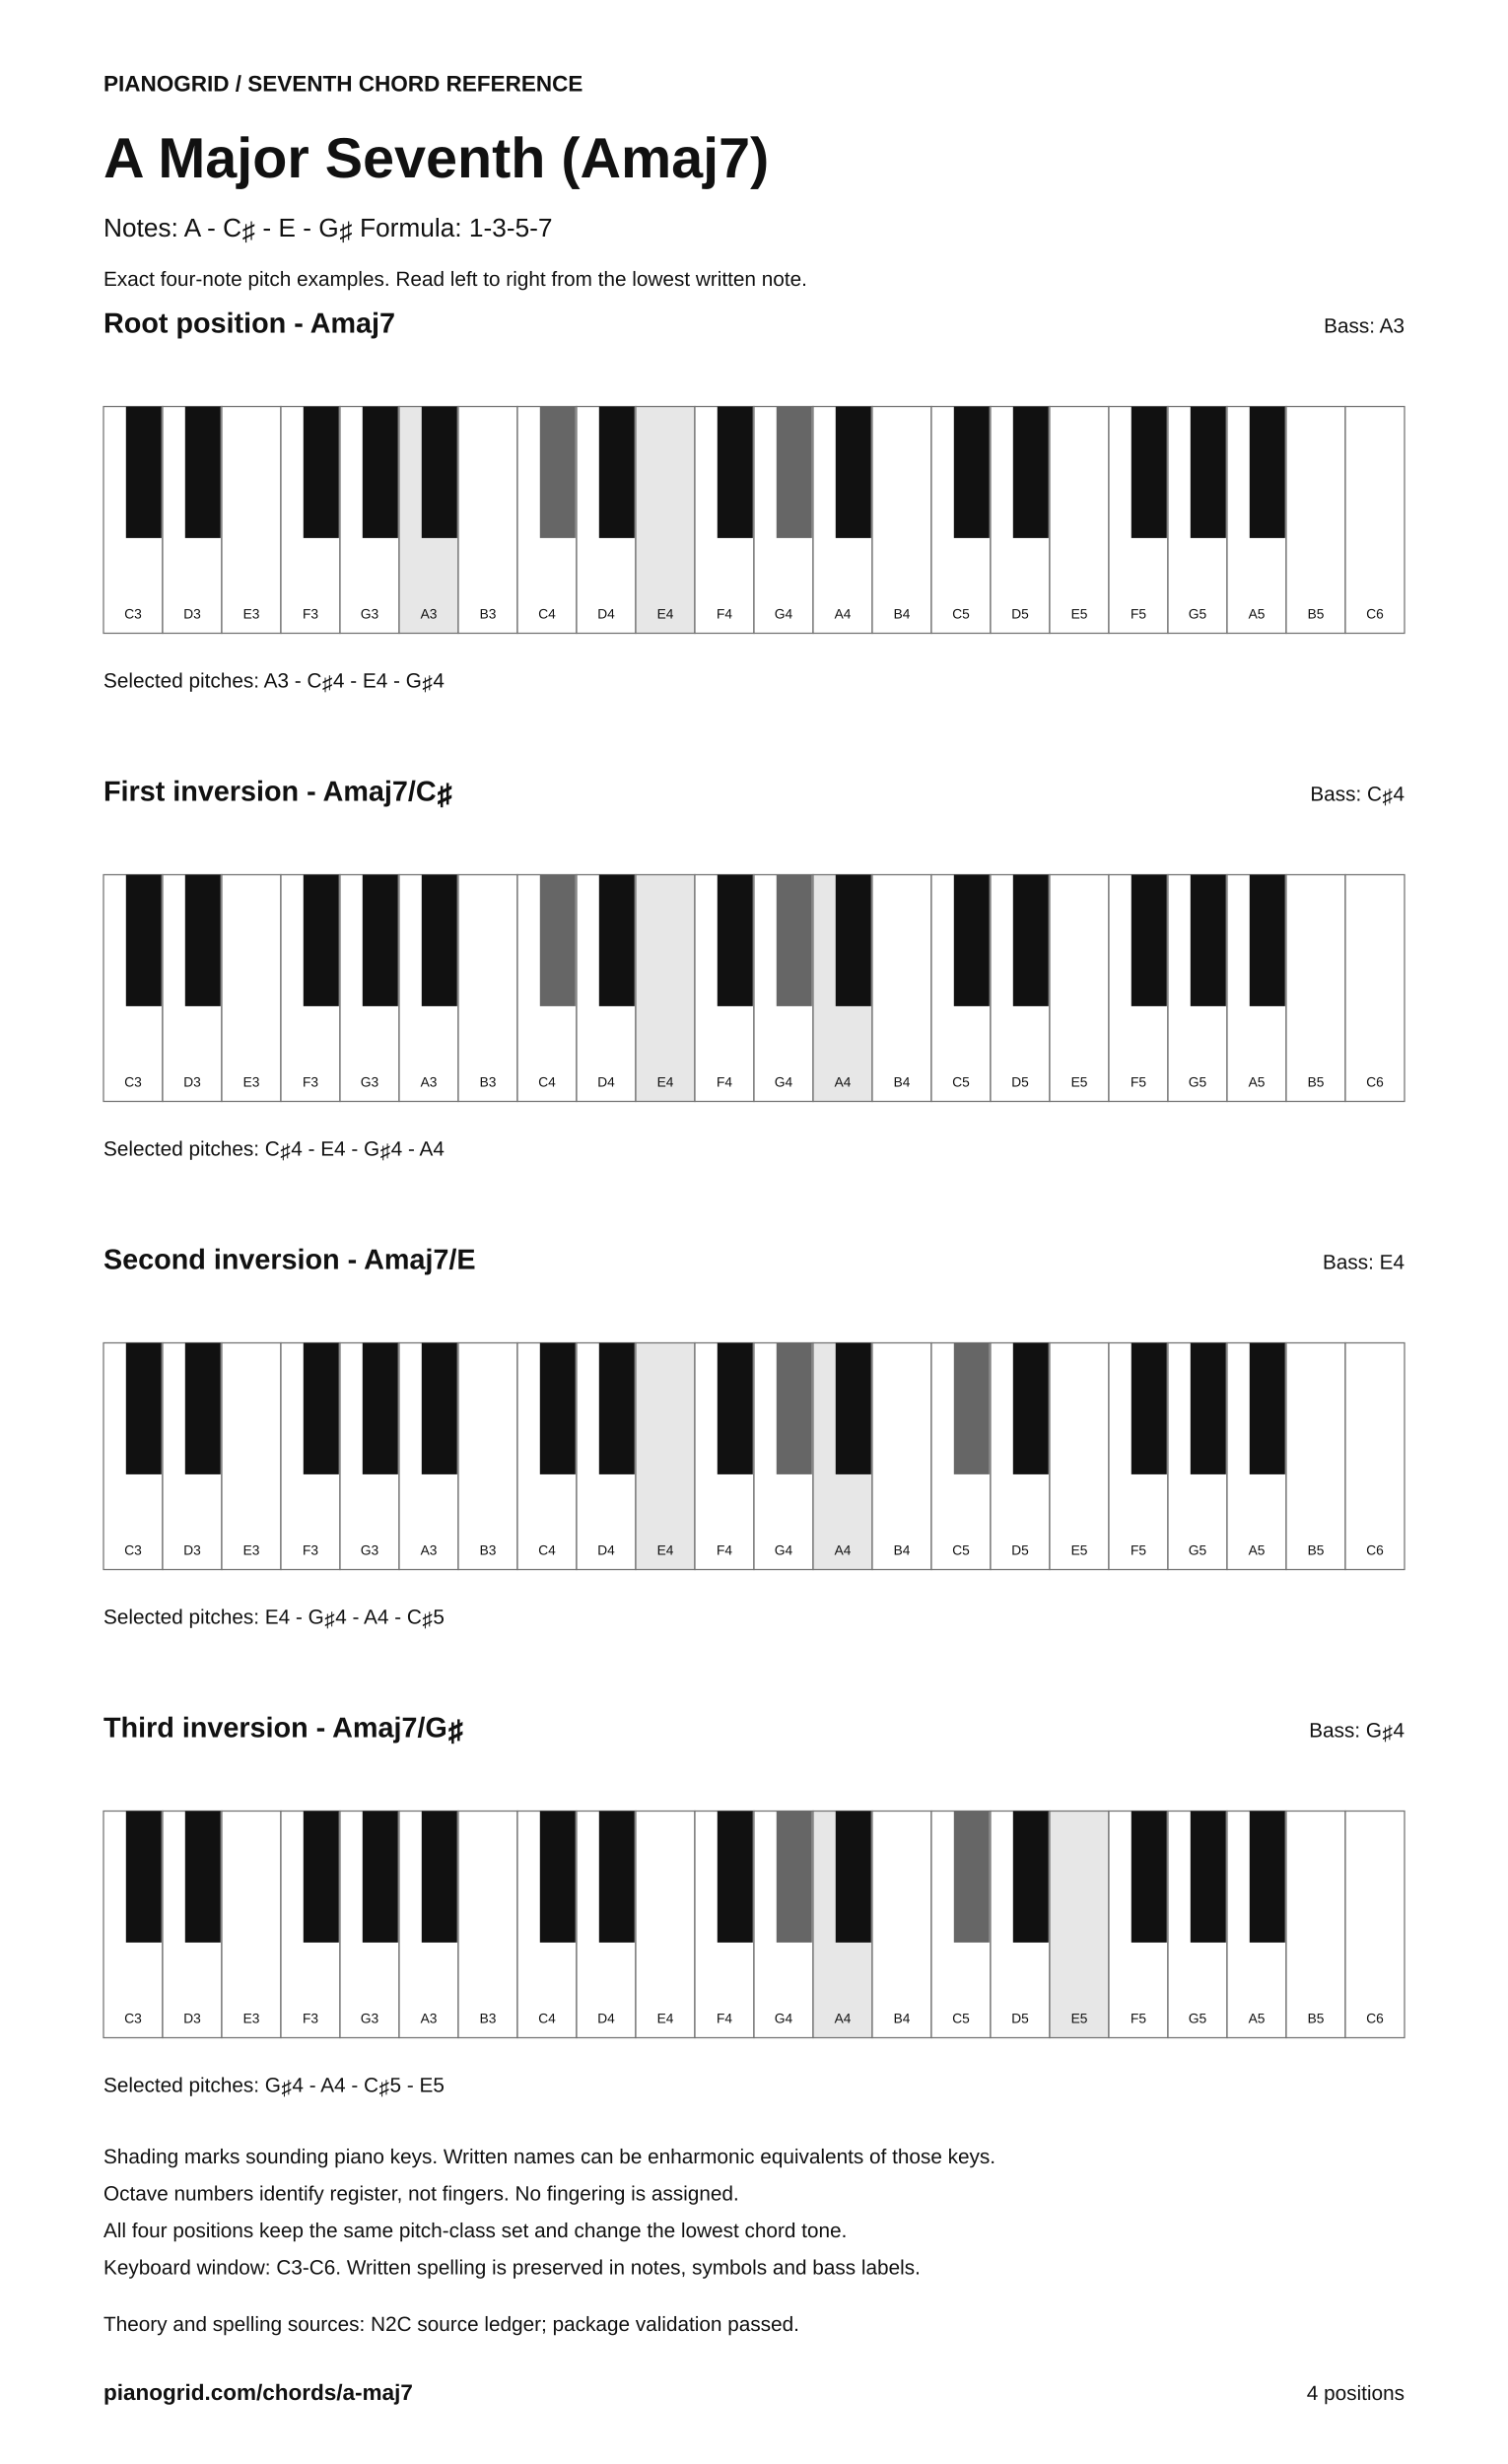
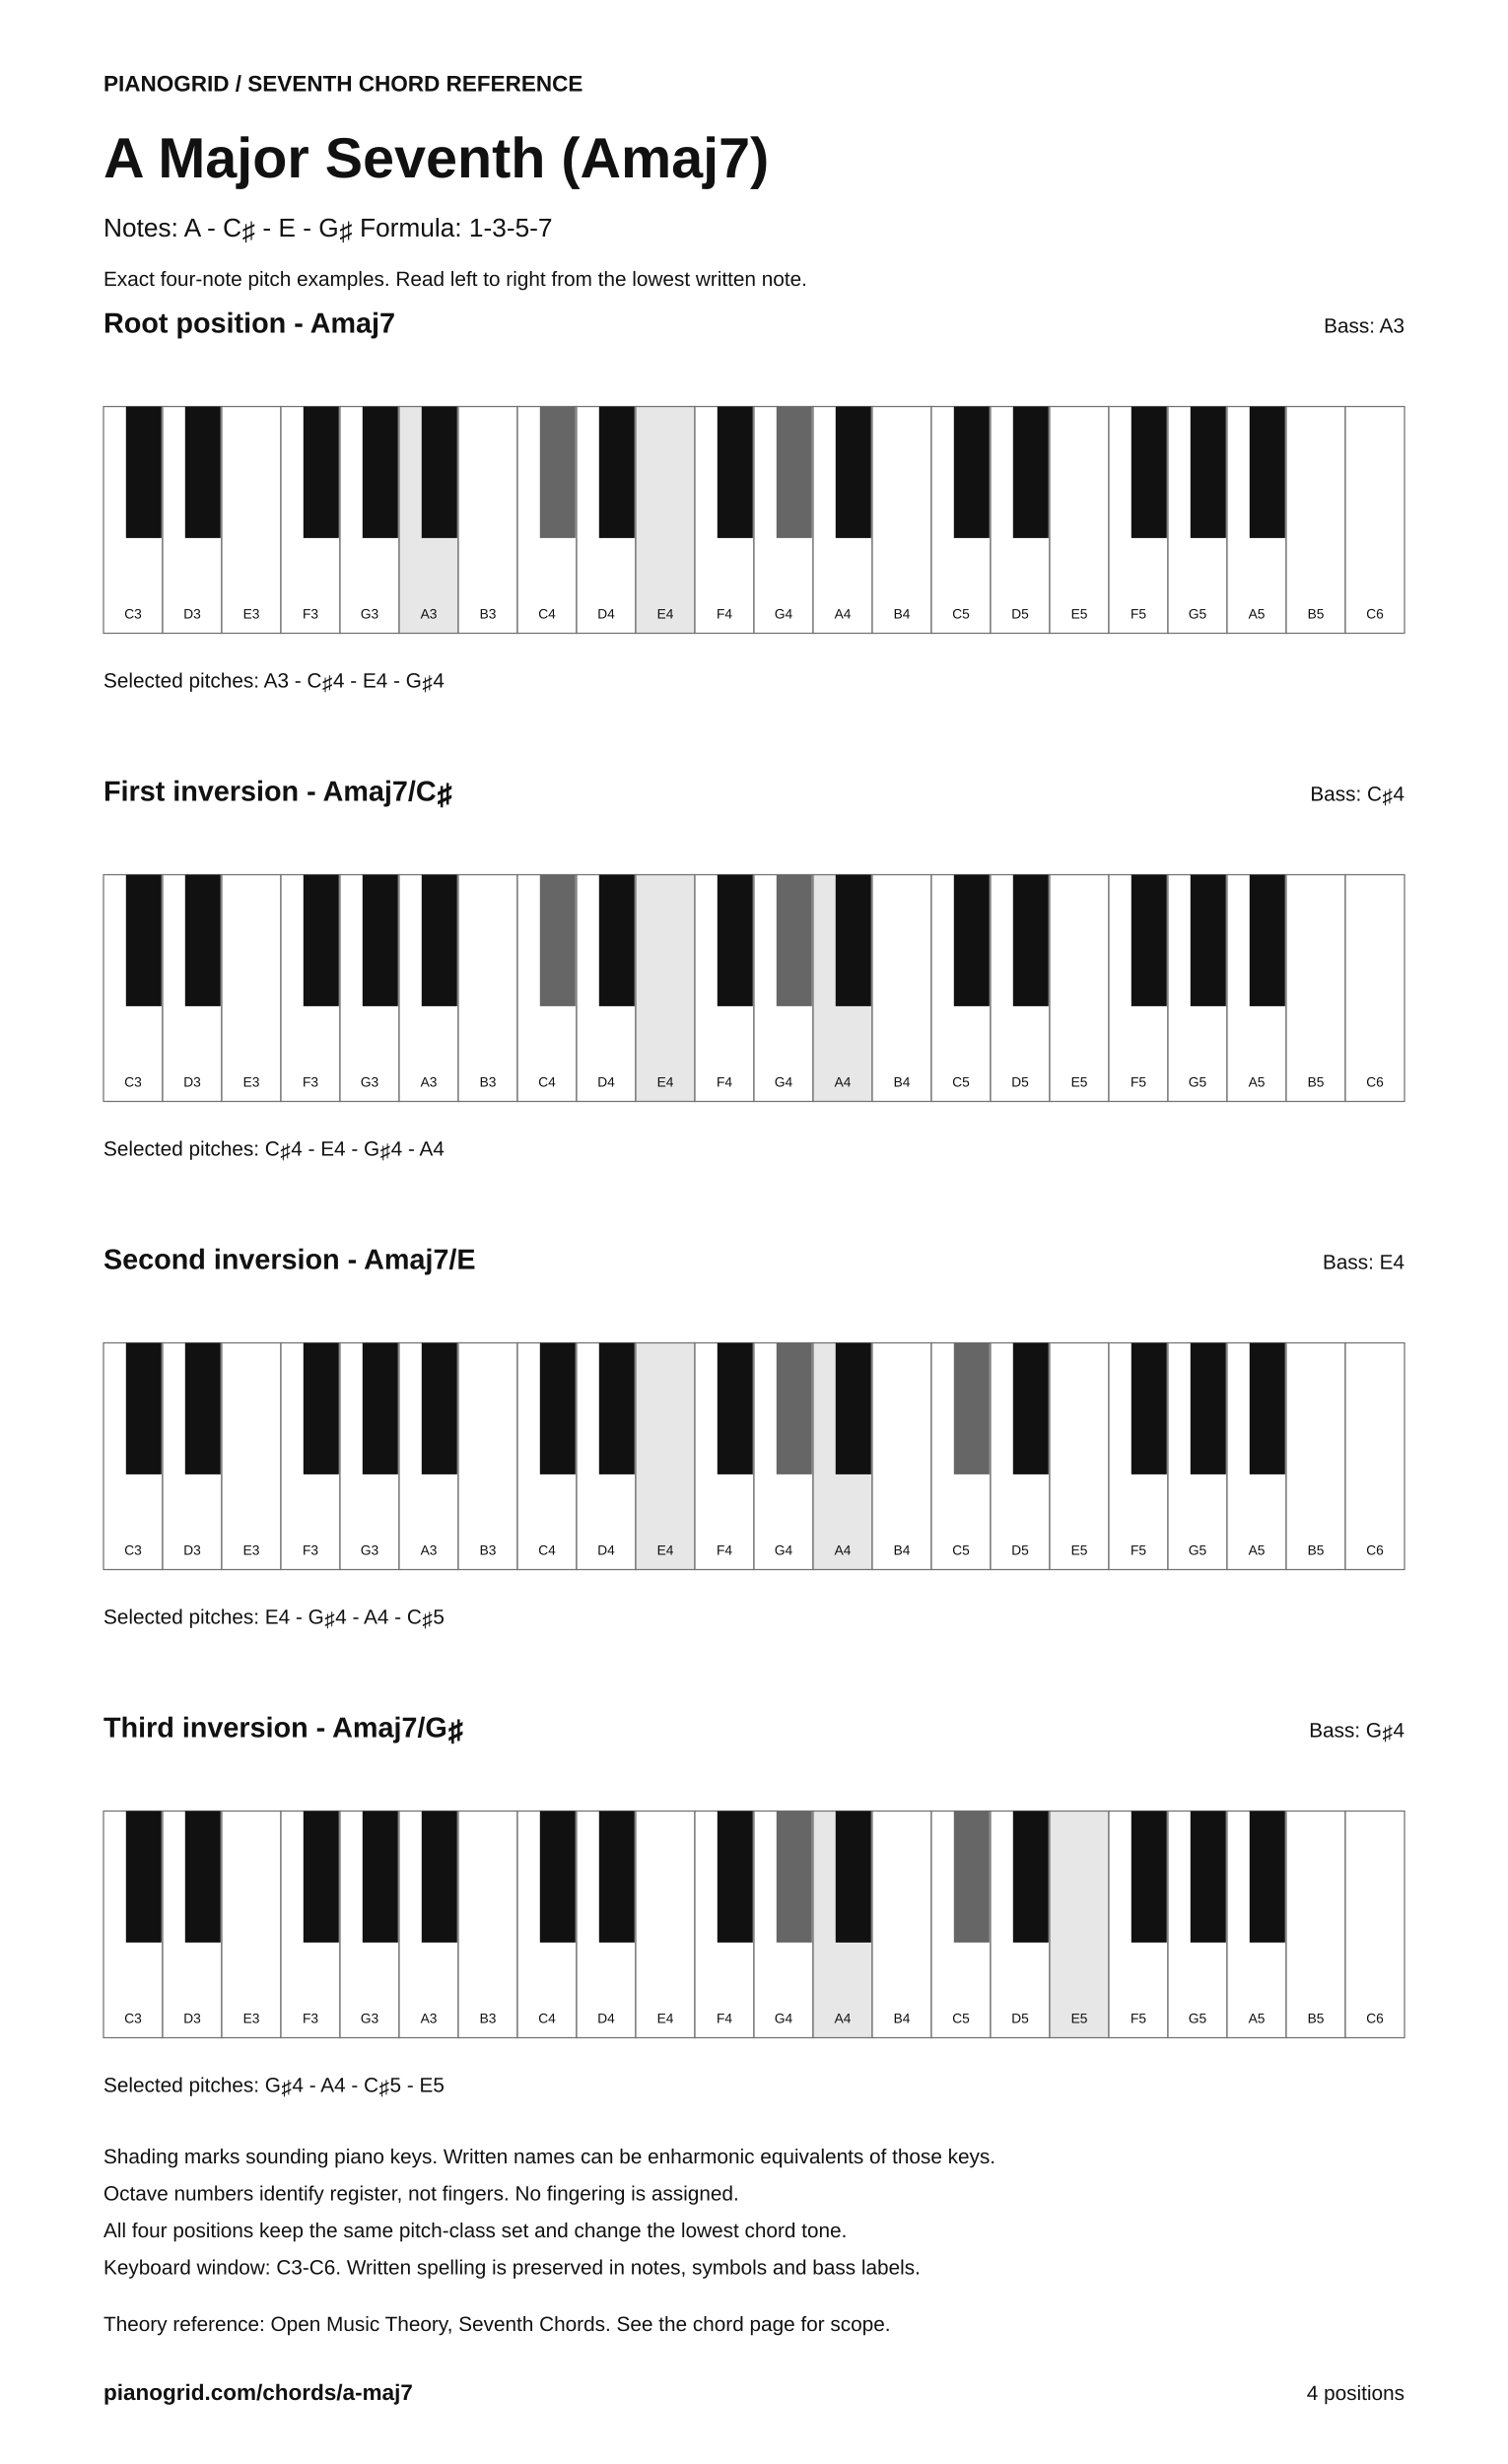
<svg xmlns="http://www.w3.org/2000/svg" width="612" height="1000" viewBox="0 0 612 1000" role="img" aria-labelledby="title desc">
  <style>text{font-family:"Segoe UI Symbol","Noto Music",Arial,sans-serif;fill:#111}.brand{font-size:9px;font-weight:700}.title{font-size:23px;font-weight:700}.copy{font-size:10.5px}.sub{font-size:11.5px;font-weight:700}.meta{font-size:8.3px}.key{font-size:5.5px}</style>
  <rect width="612" height="1000" fill="#fff" />
  <text x="42" y="37" class="brand">PIANOGRID  /  SEVENTH CHORD REFERENCE</text>
  <text x="42" y="72" class="title">A Major Seventh (Amaj7)</text>
  <text x="42" y="96" class="copy">Notes: A - C♯ - E - G♯     Formula: 1-3-5-7</text>
  <text x="42" y="116" class="meta">Exact four-note pitch examples. Read left to right from the lowest written note.</text>
  <text x="42" y="135" class="sub">Root position  -  Amaj7</text>
  <text x="570" y="135" text-anchor="end" class="meta">Bass: A3</text>
  <rect x="42.00" y="165.00" width="24.00" height="92.00" fill="#fff" stroke="#727272" stroke-width=".5" />
  <text x="54.00" y="251.00" text-anchor="middle" class="key">C3</text>
  <rect x="66.00" y="165.00" width="24.00" height="92.00" fill="#fff" stroke="#727272" stroke-width=".5" />
  <text x="78.00" y="251.00" text-anchor="middle" class="key">D3</text>
  <rect x="90.00" y="165.00" width="24.00" height="92.00" fill="#fff" stroke="#727272" stroke-width=".5" />
  <text x="102.00" y="251.00" text-anchor="middle" class="key">E3</text>
  <rect x="114.00" y="165.00" width="24.00" height="92.00" fill="#fff" stroke="#727272" stroke-width=".5" />
  <text x="126.00" y="251.00" text-anchor="middle" class="key">F3</text>
  <rect x="138.00" y="165.00" width="24.00" height="92.00" fill="#fff" stroke="#727272" stroke-width=".5" />
  <text x="150.00" y="251.00" text-anchor="middle" class="key">G3</text>
  <rect x="162.00" y="165.00" width="24.00" height="92.00" fill="#e7e7e7" stroke="#727272" stroke-width=".5" />
  <text x="174.00" y="251.00" text-anchor="middle" class="key">A3</text>
  <rect x="186.00" y="165.00" width="24.00" height="92.00" fill="#fff" stroke="#727272" stroke-width=".5" />
  <text x="198.00" y="251.00" text-anchor="middle" class="key">B3</text>
  <rect x="210.00" y="165.00" width="24.00" height="92.00" fill="#fff" stroke="#727272" stroke-width=".5" />
  <text x="222.00" y="251.00" text-anchor="middle" class="key">C4</text>
  <rect x="234.00" y="165.00" width="24.00" height="92.00" fill="#fff" stroke="#727272" stroke-width=".5" />
  <text x="246.00" y="251.00" text-anchor="middle" class="key">D4</text>
  <rect x="258.00" y="165.00" width="24.00" height="92.00" fill="#e7e7e7" stroke="#727272" stroke-width=".5" />
  <text x="270.00" y="251.00" text-anchor="middle" class="key">E4</text>
  <rect x="282.00" y="165.00" width="24.00" height="92.00" fill="#fff" stroke="#727272" stroke-width=".5" />
  <text x="294.00" y="251.00" text-anchor="middle" class="key">F4</text>
  <rect x="306.00" y="165.00" width="24.00" height="92.00" fill="#fff" stroke="#727272" stroke-width=".5" />
  <text x="318.00" y="251.00" text-anchor="middle" class="key">G4</text>
  <rect x="330.00" y="165.00" width="24.00" height="92.00" fill="#fff" stroke="#727272" stroke-width=".5" />
  <text x="342.00" y="251.00" text-anchor="middle" class="key">A4</text>
  <rect x="354.00" y="165.00" width="24.00" height="92.00" fill="#fff" stroke="#727272" stroke-width=".5" />
  <text x="366.00" y="251.00" text-anchor="middle" class="key">B4</text>
  <rect x="378.00" y="165.00" width="24.00" height="92.00" fill="#fff" stroke="#727272" stroke-width=".5" />
  <text x="390.00" y="251.00" text-anchor="middle" class="key">C5</text>
  <rect x="402.00" y="165.00" width="24.00" height="92.00" fill="#fff" stroke="#727272" stroke-width=".5" />
  <text x="414.00" y="251.00" text-anchor="middle" class="key">D5</text>
  <rect x="426.00" y="165.00" width="24.00" height="92.00" fill="#fff" stroke="#727272" stroke-width=".5" />
  <text x="438.00" y="251.00" text-anchor="middle" class="key">E5</text>
  <rect x="450.00" y="165.00" width="24.00" height="92.00" fill="#fff" stroke="#727272" stroke-width=".5" />
  <text x="462.00" y="251.00" text-anchor="middle" class="key">F5</text>
  <rect x="474.00" y="165.00" width="24.00" height="92.00" fill="#fff" stroke="#727272" stroke-width=".5" />
  <text x="486.00" y="251.00" text-anchor="middle" class="key">G5</text>
  <rect x="498.00" y="165.00" width="24.00" height="92.00" fill="#fff" stroke="#727272" stroke-width=".5" />
  <text x="510.00" y="251.00" text-anchor="middle" class="key">A5</text>
  <rect x="522.00" y="165.00" width="24.00" height="92.00" fill="#fff" stroke="#727272" stroke-width=".5" />
  <text x="534.00" y="251.00" text-anchor="middle" class="key">B5</text>
  <rect x="546.00" y="165.00" width="24.00" height="92.00" fill="#fff" stroke="#727272" stroke-width=".5" />
  <text x="558.00" y="251.00" text-anchor="middle" class="key">C6</text>
  <rect x="51.12" y="165.00" width="14.40" height="53.36" fill="#111" />
  <rect x="75.12" y="165.00" width="14.40" height="53.36" fill="#111" />
  <rect x="123.12" y="165.00" width="14.40" height="53.36" fill="#111" />
  <rect x="147.12" y="165.00" width="14.40" height="53.36" fill="#111" />
  <rect x="171.12" y="165.00" width="14.40" height="53.36" fill="#111" />
  <rect x="219.12" y="165.00" width="14.40" height="53.36" fill="#666" />
  <rect x="243.12" y="165.00" width="14.40" height="53.36" fill="#111" />
  <rect x="291.12" y="165.00" width="14.40" height="53.36" fill="#111" />
  <rect x="315.12" y="165.00" width="14.40" height="53.36" fill="#666" />
  <rect x="339.12" y="165.00" width="14.40" height="53.36" fill="#111" />
  <rect x="387.12" y="165.00" width="14.40" height="53.36" fill="#111" />
  <rect x="411.12" y="165.00" width="14.40" height="53.36" fill="#111" />
  <rect x="459.12" y="165.00" width="14.40" height="53.36" fill="#111" />
  <rect x="483.12" y="165.00" width="14.40" height="53.36" fill="#111" />
  <rect x="507.12" y="165.00" width="14.40" height="53.36" fill="#111" />
  <text x="42" y="279" class="meta">Selected pitches: A3  -  C♯4  -  E4  -  G♯4</text>
  <text x="42" y="325" class="sub">First inversion  -  Amaj7/C♯</text>
  <text x="570" y="325" text-anchor="end" class="meta">Bass: C♯4</text>
  <rect x="42.00" y="355.00" width="24.00" height="92.00" fill="#fff" stroke="#727272" stroke-width=".5" />
  <text x="54.00" y="441.00" text-anchor="middle" class="key">C3</text>
  <rect x="66.00" y="355.00" width="24.00" height="92.00" fill="#fff" stroke="#727272" stroke-width=".5" />
  <text x="78.00" y="441.00" text-anchor="middle" class="key">D3</text>
  <rect x="90.00" y="355.00" width="24.00" height="92.00" fill="#fff" stroke="#727272" stroke-width=".5" />
  <text x="102.00" y="441.00" text-anchor="middle" class="key">E3</text>
  <rect x="114.00" y="355.00" width="24.00" height="92.00" fill="#fff" stroke="#727272" stroke-width=".5" />
  <text x="126.00" y="441.00" text-anchor="middle" class="key">F3</text>
  <rect x="138.00" y="355.00" width="24.00" height="92.00" fill="#fff" stroke="#727272" stroke-width=".5" />
  <text x="150.00" y="441.00" text-anchor="middle" class="key">G3</text>
  <rect x="162.00" y="355.00" width="24.00" height="92.00" fill="#fff" stroke="#727272" stroke-width=".5" />
  <text x="174.00" y="441.00" text-anchor="middle" class="key">A3</text>
  <rect x="186.00" y="355.00" width="24.00" height="92.00" fill="#fff" stroke="#727272" stroke-width=".5" />
  <text x="198.00" y="441.00" text-anchor="middle" class="key">B3</text>
  <rect x="210.00" y="355.00" width="24.00" height="92.00" fill="#fff" stroke="#727272" stroke-width=".5" />
  <text x="222.00" y="441.00" text-anchor="middle" class="key">C4</text>
  <rect x="234.00" y="355.00" width="24.00" height="92.00" fill="#fff" stroke="#727272" stroke-width=".5" />
  <text x="246.00" y="441.00" text-anchor="middle" class="key">D4</text>
  <rect x="258.00" y="355.00" width="24.00" height="92.00" fill="#e7e7e7" stroke="#727272" stroke-width=".5" />
  <text x="270.00" y="441.00" text-anchor="middle" class="key">E4</text>
  <rect x="282.00" y="355.00" width="24.00" height="92.00" fill="#fff" stroke="#727272" stroke-width=".5" />
  <text x="294.00" y="441.00" text-anchor="middle" class="key">F4</text>
  <rect x="306.00" y="355.00" width="24.00" height="92.00" fill="#fff" stroke="#727272" stroke-width=".5" />
  <text x="318.00" y="441.00" text-anchor="middle" class="key">G4</text>
  <rect x="330.00" y="355.00" width="24.00" height="92.00" fill="#e7e7e7" stroke="#727272" stroke-width=".5" />
  <text x="342.00" y="441.00" text-anchor="middle" class="key">A4</text>
  <rect x="354.00" y="355.00" width="24.00" height="92.00" fill="#fff" stroke="#727272" stroke-width=".5" />
  <text x="366.00" y="441.00" text-anchor="middle" class="key">B4</text>
  <rect x="378.00" y="355.00" width="24.00" height="92.00" fill="#fff" stroke="#727272" stroke-width=".5" />
  <text x="390.00" y="441.00" text-anchor="middle" class="key">C5</text>
  <rect x="402.00" y="355.00" width="24.00" height="92.00" fill="#fff" stroke="#727272" stroke-width=".5" />
  <text x="414.00" y="441.00" text-anchor="middle" class="key">D5</text>
  <rect x="426.00" y="355.00" width="24.00" height="92.00" fill="#fff" stroke="#727272" stroke-width=".5" />
  <text x="438.00" y="441.00" text-anchor="middle" class="key">E5</text>
  <rect x="450.00" y="355.00" width="24.00" height="92.00" fill="#fff" stroke="#727272" stroke-width=".5" />
  <text x="462.00" y="441.00" text-anchor="middle" class="key">F5</text>
  <rect x="474.00" y="355.00" width="24.00" height="92.00" fill="#fff" stroke="#727272" stroke-width=".5" />
  <text x="486.00" y="441.00" text-anchor="middle" class="key">G5</text>
  <rect x="498.00" y="355.00" width="24.00" height="92.00" fill="#fff" stroke="#727272" stroke-width=".5" />
  <text x="510.00" y="441.00" text-anchor="middle" class="key">A5</text>
  <rect x="522.00" y="355.00" width="24.00" height="92.00" fill="#fff" stroke="#727272" stroke-width=".5" />
  <text x="534.00" y="441.00" text-anchor="middle" class="key">B5</text>
  <rect x="546.00" y="355.00" width="24.00" height="92.00" fill="#fff" stroke="#727272" stroke-width=".5" />
  <text x="558.00" y="441.00" text-anchor="middle" class="key">C6</text>
  <rect x="51.12" y="355.00" width="14.40" height="53.36" fill="#111" />
  <rect x="75.12" y="355.00" width="14.40" height="53.36" fill="#111" />
  <rect x="123.12" y="355.00" width="14.40" height="53.36" fill="#111" />
  <rect x="147.12" y="355.00" width="14.40" height="53.36" fill="#111" />
  <rect x="171.12" y="355.00" width="14.40" height="53.36" fill="#111" />
  <rect x="219.12" y="355.00" width="14.40" height="53.36" fill="#666" />
  <rect x="243.12" y="355.00" width="14.40" height="53.36" fill="#111" />
  <rect x="291.12" y="355.00" width="14.40" height="53.36" fill="#111" />
  <rect x="315.12" y="355.00" width="14.40" height="53.36" fill="#666" />
  <rect x="339.12" y="355.00" width="14.40" height="53.36" fill="#111" />
  <rect x="387.12" y="355.00" width="14.40" height="53.36" fill="#111" />
  <rect x="411.12" y="355.00" width="14.40" height="53.36" fill="#111" />
  <rect x="459.12" y="355.00" width="14.40" height="53.36" fill="#111" />
  <rect x="483.12" y="355.00" width="14.40" height="53.36" fill="#111" />
  <rect x="507.12" y="355.00" width="14.40" height="53.36" fill="#111" />
  <text x="42" y="469" class="meta">Selected pitches: C♯4  -  E4  -  G♯4  -  A4</text>
  <text x="42" y="515" class="sub">Second inversion  -  Amaj7/E</text>
  <text x="570" y="515" text-anchor="end" class="meta">Bass: E4</text>
  <rect x="42.00" y="545.00" width="24.00" height="92.00" fill="#fff" stroke="#727272" stroke-width=".5" />
  <text x="54.00" y="631.00" text-anchor="middle" class="key">C3</text>
  <rect x="66.00" y="545.00" width="24.00" height="92.00" fill="#fff" stroke="#727272" stroke-width=".5" />
  <text x="78.00" y="631.00" text-anchor="middle" class="key">D3</text>
  <rect x="90.00" y="545.00" width="24.00" height="92.00" fill="#fff" stroke="#727272" stroke-width=".5" />
  <text x="102.00" y="631.00" text-anchor="middle" class="key">E3</text>
  <rect x="114.00" y="545.00" width="24.00" height="92.00" fill="#fff" stroke="#727272" stroke-width=".5" />
  <text x="126.00" y="631.00" text-anchor="middle" class="key">F3</text>
  <rect x="138.00" y="545.00" width="24.00" height="92.00" fill="#fff" stroke="#727272" stroke-width=".5" />
  <text x="150.00" y="631.00" text-anchor="middle" class="key">G3</text>
  <rect x="162.00" y="545.00" width="24.00" height="92.00" fill="#fff" stroke="#727272" stroke-width=".5" />
  <text x="174.00" y="631.00" text-anchor="middle" class="key">A3</text>
  <rect x="186.00" y="545.00" width="24.00" height="92.00" fill="#fff" stroke="#727272" stroke-width=".5" />
  <text x="198.00" y="631.00" text-anchor="middle" class="key">B3</text>
  <rect x="210.00" y="545.00" width="24.00" height="92.00" fill="#fff" stroke="#727272" stroke-width=".5" />
  <text x="222.00" y="631.00" text-anchor="middle" class="key">C4</text>
  <rect x="234.00" y="545.00" width="24.00" height="92.00" fill="#fff" stroke="#727272" stroke-width=".5" />
  <text x="246.00" y="631.00" text-anchor="middle" class="key">D4</text>
  <rect x="258.00" y="545.00" width="24.00" height="92.00" fill="#e7e7e7" stroke="#727272" stroke-width=".5" />
  <text x="270.00" y="631.00" text-anchor="middle" class="key">E4</text>
  <rect x="282.00" y="545.00" width="24.00" height="92.00" fill="#fff" stroke="#727272" stroke-width=".5" />
  <text x="294.00" y="631.00" text-anchor="middle" class="key">F4</text>
  <rect x="306.00" y="545.00" width="24.00" height="92.00" fill="#fff" stroke="#727272" stroke-width=".5" />
  <text x="318.00" y="631.00" text-anchor="middle" class="key">G4</text>
  <rect x="330.00" y="545.00" width="24.00" height="92.00" fill="#e7e7e7" stroke="#727272" stroke-width=".5" />
  <text x="342.00" y="631.00" text-anchor="middle" class="key">A4</text>
  <rect x="354.00" y="545.00" width="24.00" height="92.00" fill="#fff" stroke="#727272" stroke-width=".5" />
  <text x="366.00" y="631.00" text-anchor="middle" class="key">B4</text>
  <rect x="378.00" y="545.00" width="24.00" height="92.00" fill="#fff" stroke="#727272" stroke-width=".5" />
  <text x="390.00" y="631.00" text-anchor="middle" class="key">C5</text>
  <rect x="402.00" y="545.00" width="24.00" height="92.00" fill="#fff" stroke="#727272" stroke-width=".5" />
  <text x="414.00" y="631.00" text-anchor="middle" class="key">D5</text>
  <rect x="426.00" y="545.00" width="24.00" height="92.00" fill="#fff" stroke="#727272" stroke-width=".5" />
  <text x="438.00" y="631.00" text-anchor="middle" class="key">E5</text>
  <rect x="450.00" y="545.00" width="24.00" height="92.00" fill="#fff" stroke="#727272" stroke-width=".5" />
  <text x="462.00" y="631.00" text-anchor="middle" class="key">F5</text>
  <rect x="474.00" y="545.00" width="24.00" height="92.00" fill="#fff" stroke="#727272" stroke-width=".5" />
  <text x="486.00" y="631.00" text-anchor="middle" class="key">G5</text>
  <rect x="498.00" y="545.00" width="24.00" height="92.00" fill="#fff" stroke="#727272" stroke-width=".5" />
  <text x="510.00" y="631.00" text-anchor="middle" class="key">A5</text>
  <rect x="522.00" y="545.00" width="24.00" height="92.00" fill="#fff" stroke="#727272" stroke-width=".5" />
  <text x="534.00" y="631.00" text-anchor="middle" class="key">B5</text>
  <rect x="546.00" y="545.00" width="24.00" height="92.00" fill="#fff" stroke="#727272" stroke-width=".5" />
  <text x="558.00" y="631.00" text-anchor="middle" class="key">C6</text>
  <rect x="51.12" y="545.00" width="14.40" height="53.36" fill="#111" />
  <rect x="75.12" y="545.00" width="14.40" height="53.36" fill="#111" />
  <rect x="123.12" y="545.00" width="14.40" height="53.36" fill="#111" />
  <rect x="147.12" y="545.00" width="14.40" height="53.36" fill="#111" />
  <rect x="171.12" y="545.00" width="14.40" height="53.36" fill="#111" />
  <rect x="219.12" y="545.00" width="14.40" height="53.36" fill="#111" />
  <rect x="243.12" y="545.00" width="14.40" height="53.36" fill="#111" />
  <rect x="291.12" y="545.00" width="14.40" height="53.36" fill="#111" />
  <rect x="315.12" y="545.00" width="14.40" height="53.36" fill="#666" />
  <rect x="339.12" y="545.00" width="14.40" height="53.36" fill="#111" />
  <rect x="387.12" y="545.00" width="14.40" height="53.36" fill="#666" />
  <rect x="411.12" y="545.00" width="14.40" height="53.36" fill="#111" />
  <rect x="459.12" y="545.00" width="14.40" height="53.36" fill="#111" />
  <rect x="483.12" y="545.00" width="14.40" height="53.36" fill="#111" />
  <rect x="507.12" y="545.00" width="14.40" height="53.36" fill="#111" />
  <text x="42" y="659" class="meta">Selected pitches: E4  -  G♯4  -  A4  -  C♯5</text>
  <text x="42" y="705" class="sub">Third inversion  -  Amaj7/G♯</text>
  <text x="570" y="705" text-anchor="end" class="meta">Bass: G♯4</text>
  <rect x="42.00" y="735.00" width="24.00" height="92.00" fill="#fff" stroke="#727272" stroke-width=".5" />
  <text x="54.00" y="821.00" text-anchor="middle" class="key">C3</text>
  <rect x="66.00" y="735.00" width="24.00" height="92.00" fill="#fff" stroke="#727272" stroke-width=".5" />
  <text x="78.00" y="821.00" text-anchor="middle" class="key">D3</text>
  <rect x="90.00" y="735.00" width="24.00" height="92.00" fill="#fff" stroke="#727272" stroke-width=".5" />
  <text x="102.00" y="821.00" text-anchor="middle" class="key">E3</text>
  <rect x="114.00" y="735.00" width="24.00" height="92.00" fill="#fff" stroke="#727272" stroke-width=".5" />
  <text x="126.00" y="821.00" text-anchor="middle" class="key">F3</text>
  <rect x="138.00" y="735.00" width="24.00" height="92.00" fill="#fff" stroke="#727272" stroke-width=".5" />
  <text x="150.00" y="821.00" text-anchor="middle" class="key">G3</text>
  <rect x="162.00" y="735.00" width="24.00" height="92.00" fill="#fff" stroke="#727272" stroke-width=".5" />
  <text x="174.00" y="821.00" text-anchor="middle" class="key">A3</text>
  <rect x="186.00" y="735.00" width="24.00" height="92.00" fill="#fff" stroke="#727272" stroke-width=".5" />
  <text x="198.00" y="821.00" text-anchor="middle" class="key">B3</text>
  <rect x="210.00" y="735.00" width="24.00" height="92.00" fill="#fff" stroke="#727272" stroke-width=".5" />
  <text x="222.00" y="821.00" text-anchor="middle" class="key">C4</text>
  <rect x="234.00" y="735.00" width="24.00" height="92.00" fill="#fff" stroke="#727272" stroke-width=".5" />
  <text x="246.00" y="821.00" text-anchor="middle" class="key">D4</text>
  <rect x="258.00" y="735.00" width="24.00" height="92.00" fill="#fff" stroke="#727272" stroke-width=".5" />
  <text x="270.00" y="821.00" text-anchor="middle" class="key">E4</text>
  <rect x="282.00" y="735.00" width="24.00" height="92.00" fill="#fff" stroke="#727272" stroke-width=".5" />
  <text x="294.00" y="821.00" text-anchor="middle" class="key">F4</text>
  <rect x="306.00" y="735.00" width="24.00" height="92.00" fill="#fff" stroke="#727272" stroke-width=".5" />
  <text x="318.00" y="821.00" text-anchor="middle" class="key">G4</text>
  <rect x="330.00" y="735.00" width="24.00" height="92.00" fill="#e7e7e7" stroke="#727272" stroke-width=".5" />
  <text x="342.00" y="821.00" text-anchor="middle" class="key">A4</text>
  <rect x="354.00" y="735.00" width="24.00" height="92.00" fill="#fff" stroke="#727272" stroke-width=".5" />
  <text x="366.00" y="821.00" text-anchor="middle" class="key">B4</text>
  <rect x="378.00" y="735.00" width="24.00" height="92.00" fill="#fff" stroke="#727272" stroke-width=".5" />
  <text x="390.00" y="821.00" text-anchor="middle" class="key">C5</text>
  <rect x="402.00" y="735.00" width="24.00" height="92.00" fill="#fff" stroke="#727272" stroke-width=".5" />
  <text x="414.00" y="821.00" text-anchor="middle" class="key">D5</text>
  <rect x="426.00" y="735.00" width="24.00" height="92.00" fill="#e7e7e7" stroke="#727272" stroke-width=".5" />
  <text x="438.00" y="821.00" text-anchor="middle" class="key">E5</text>
  <rect x="450.00" y="735.00" width="24.00" height="92.00" fill="#fff" stroke="#727272" stroke-width=".5" />
  <text x="462.00" y="821.00" text-anchor="middle" class="key">F5</text>
  <rect x="474.00" y="735.00" width="24.00" height="92.00" fill="#fff" stroke="#727272" stroke-width=".5" />
  <text x="486.00" y="821.00" text-anchor="middle" class="key">G5</text>
  <rect x="498.00" y="735.00" width="24.00" height="92.00" fill="#fff" stroke="#727272" stroke-width=".5" />
  <text x="510.00" y="821.00" text-anchor="middle" class="key">A5</text>
  <rect x="522.00" y="735.00" width="24.00" height="92.00" fill="#fff" stroke="#727272" stroke-width=".5" />
  <text x="534.00" y="821.00" text-anchor="middle" class="key">B5</text>
  <rect x="546.00" y="735.00" width="24.00" height="92.00" fill="#fff" stroke="#727272" stroke-width=".5" />
  <text x="558.00" y="821.00" text-anchor="middle" class="key">C6</text>
  <rect x="51.12" y="735.00" width="14.40" height="53.36" fill="#111" />
  <rect x="75.12" y="735.00" width="14.40" height="53.36" fill="#111" />
  <rect x="123.12" y="735.00" width="14.40" height="53.36" fill="#111" />
  <rect x="147.12" y="735.00" width="14.40" height="53.36" fill="#111" />
  <rect x="171.12" y="735.00" width="14.40" height="53.36" fill="#111" />
  <rect x="219.12" y="735.00" width="14.40" height="53.36" fill="#111" />
  <rect x="243.12" y="735.00" width="14.40" height="53.36" fill="#111" />
  <rect x="291.12" y="735.00" width="14.40" height="53.36" fill="#111" />
  <rect x="315.12" y="735.00" width="14.40" height="53.36" fill="#666" />
  <rect x="339.12" y="735.00" width="14.40" height="53.36" fill="#111" />
  <rect x="387.12" y="735.00" width="14.40" height="53.36" fill="#666" />
  <rect x="411.12" y="735.00" width="14.40" height="53.36" fill="#111" />
  <rect x="459.12" y="735.00" width="14.40" height="53.36" fill="#111" />
  <rect x="483.12" y="735.00" width="14.40" height="53.36" fill="#111" />
  <rect x="507.12" y="735.00" width="14.40" height="53.36" fill="#111" />
  <text x="42" y="849" class="meta">Selected pitches: G♯4  -  A4  -  C♯5  -  E5</text>
  <text x="42" y="878" class="meta">Shading marks sounding piano keys. Written names can be enharmonic equivalents of those keys.</text>
  <text x="42" y="893" class="meta">Octave numbers identify register, not fingers. No fingering is assigned.</text>
  <text x="42" y="908" class="meta">All four positions keep the same pitch-class set and change the lowest chord tone.</text>
  <text x="42" y="923" class="meta">Keyboard window: C3-C6. Written spelling is preserved in notes, symbols and bass labels.</text>
-   <text x="42" y="946" class="meta">Theory and spelling sources: N2C source ledger; package validation passed.</text>
+   <text x="42" y="946" class="meta">Theory reference: Open Music Theory, Seventh Chords. See the chord page for scope.</text>
  <text x="42" y="974" class="brand">pianogrid.com/chords/a-maj7</text>
  <text x="570" y="974" text-anchor="end" class="meta">4 positions</text>
</svg>
